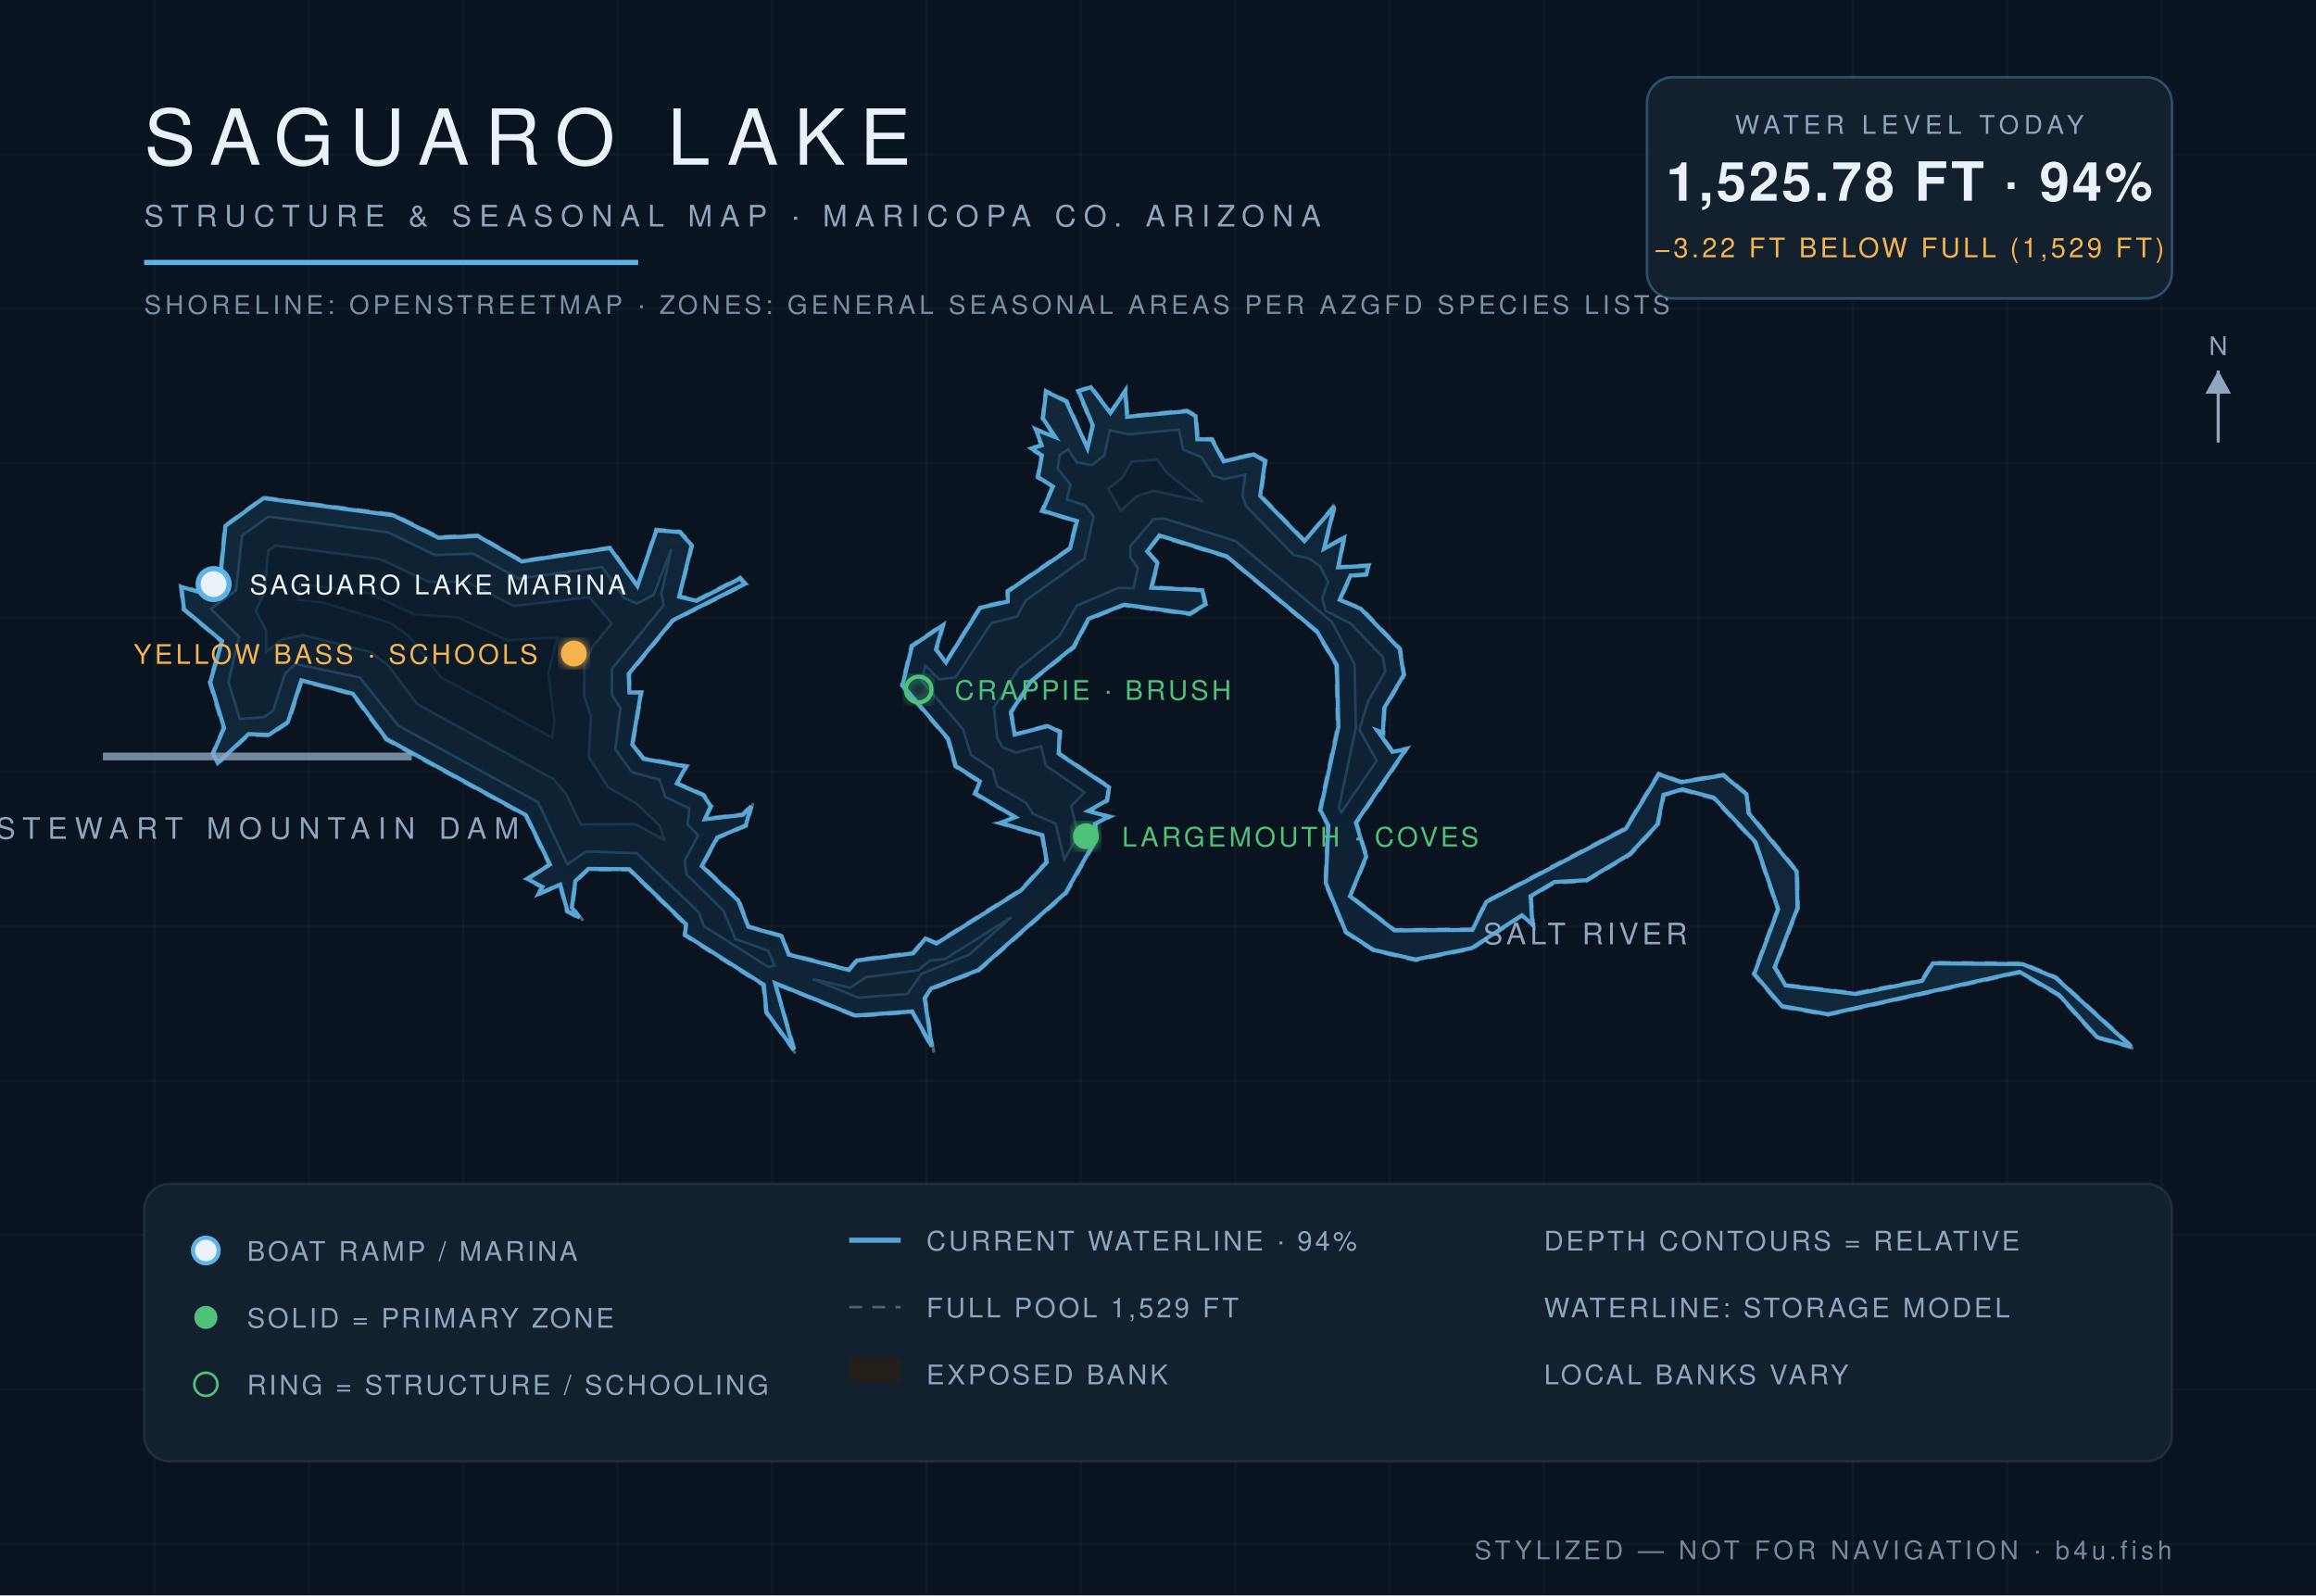
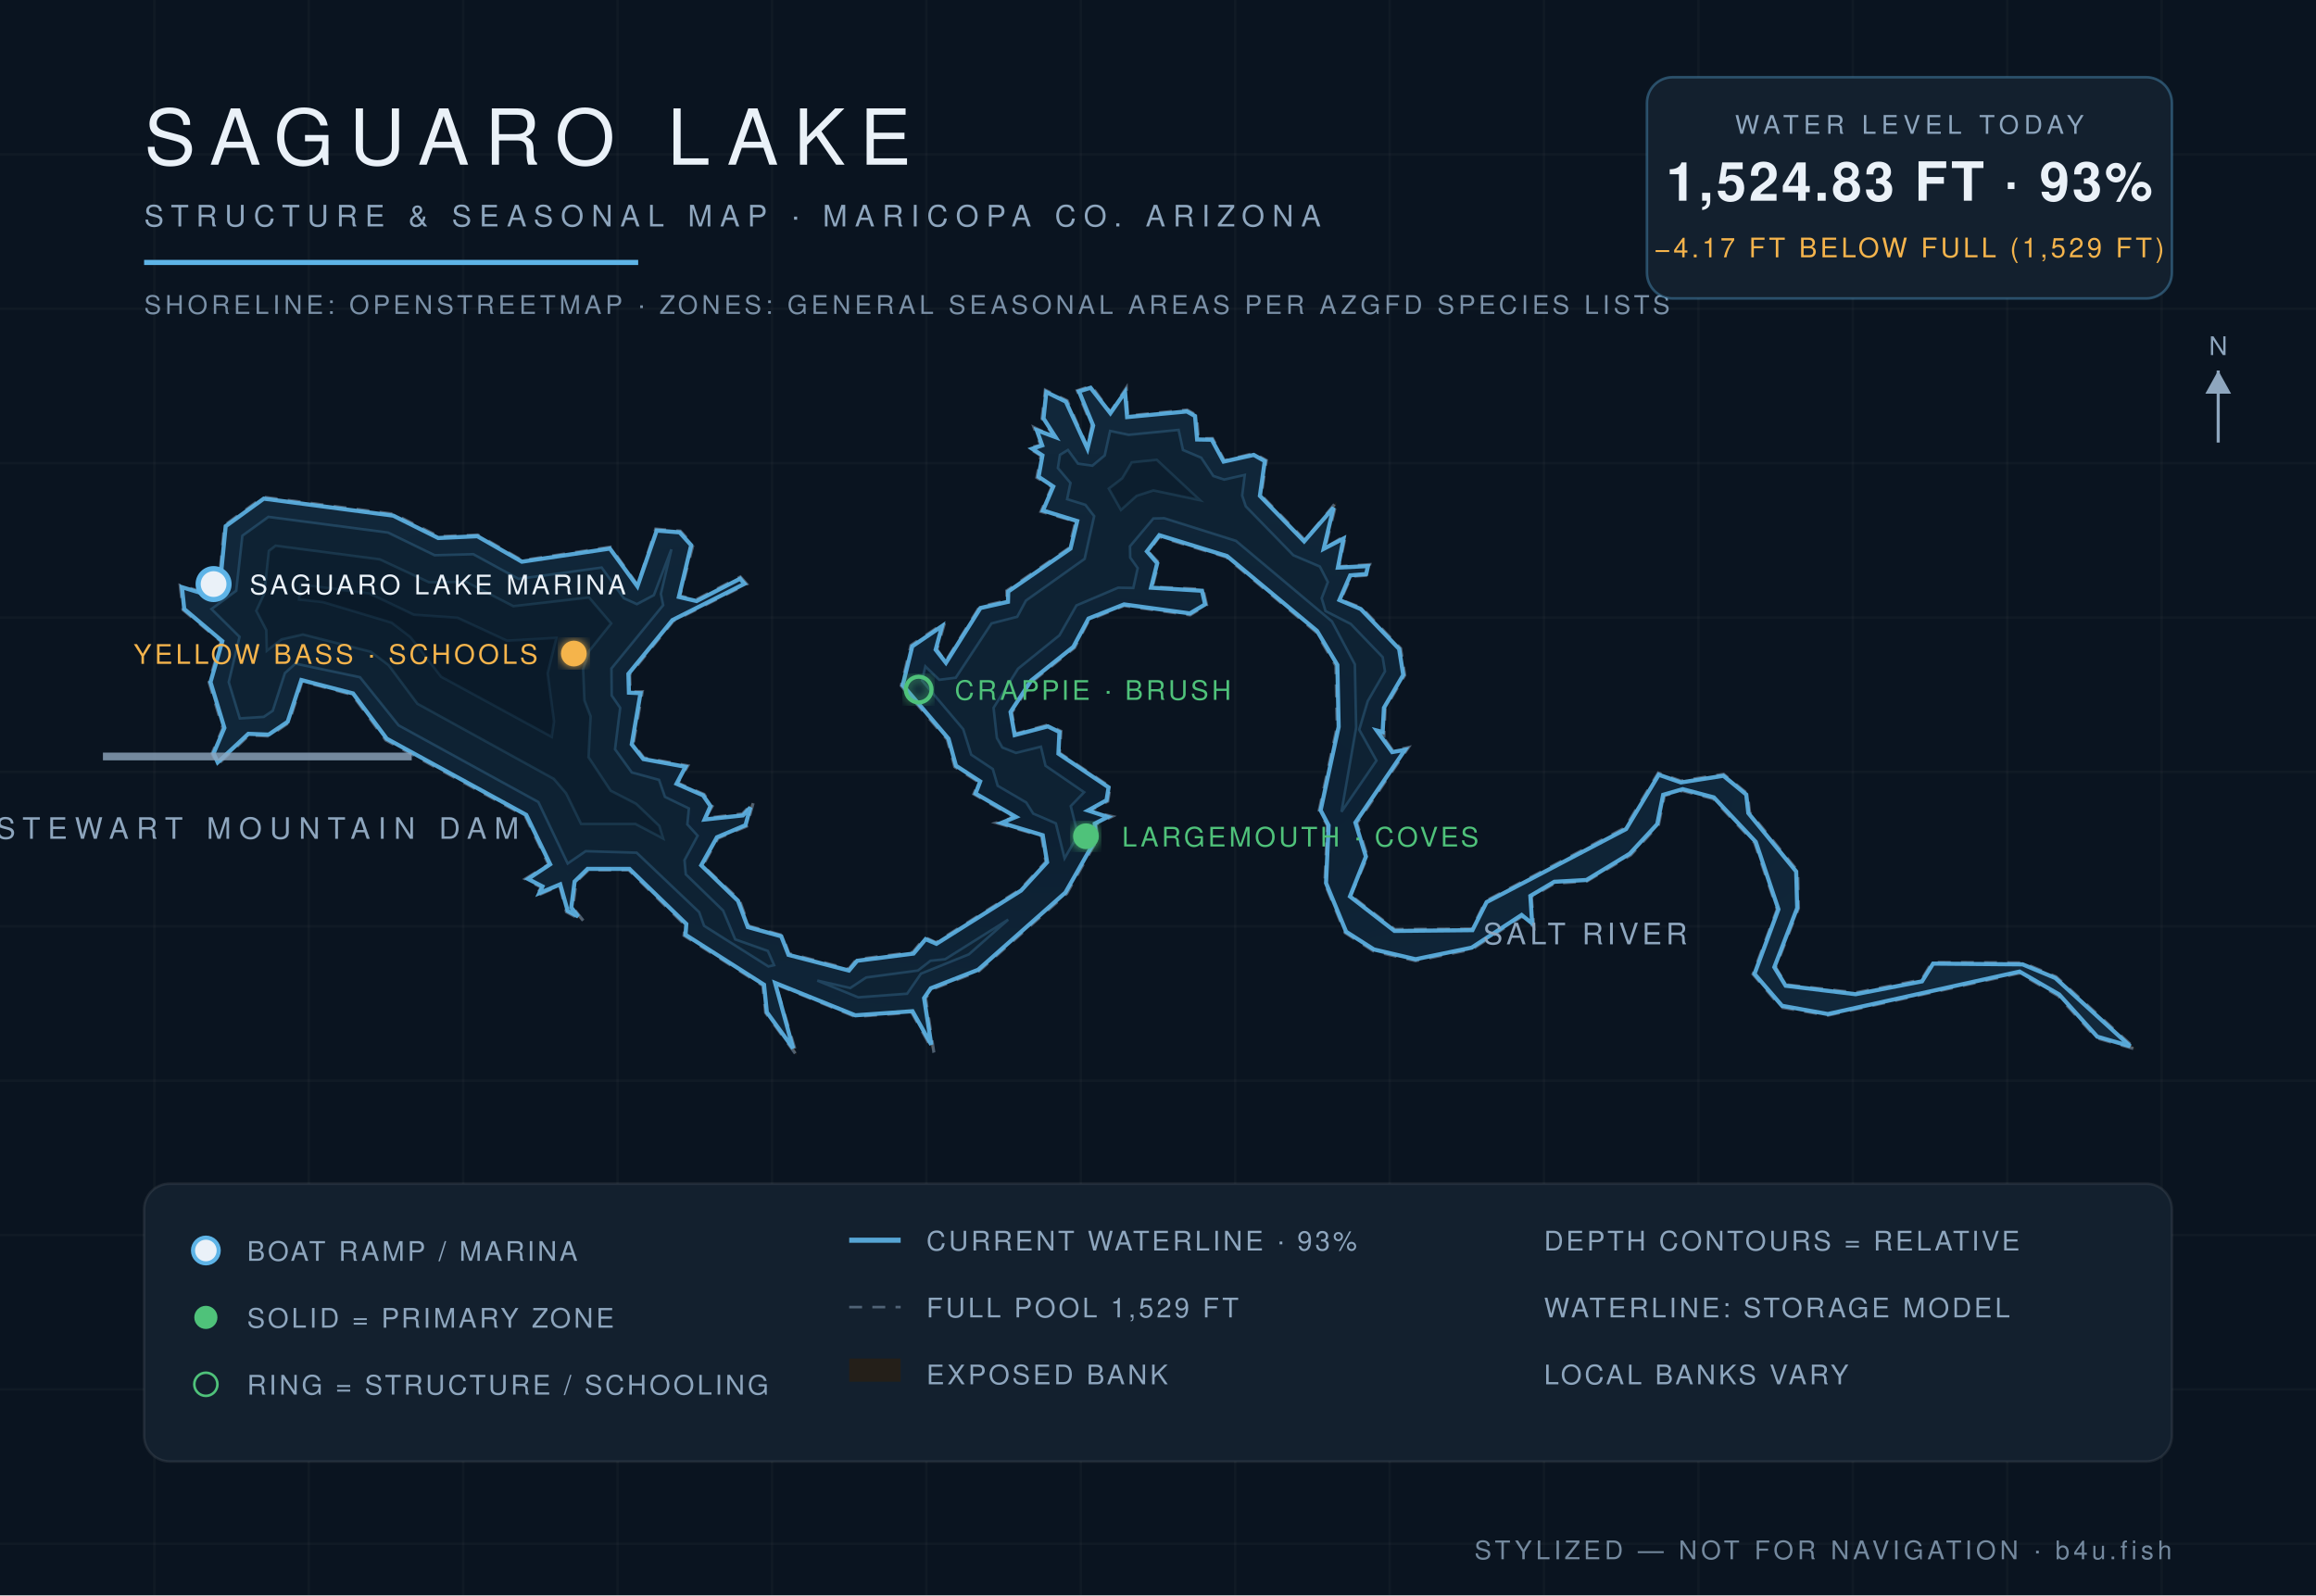
<svg xmlns="http://www.w3.org/2000/svg" viewBox="0 0 900 620" font-family="Helvetica,Arial,sans-serif">
  <defs>
    <radialGradient id="wg" cx="45%" cy="60%" r="80%">
      <stop offset="0%" stop-color="#0c1f31" />
      <stop offset="55%" stop-color="#102639" />
      <stop offset="100%" stop-color="#13293c" />
    </radialGradient>
    <filter id="glow">
      <feGaussianBlur stdDeviation="2.2" result="b" />
      <feMerge>
        <feMergeNode in="b" />
        <feMergeNode in="SourceGraphic" />
      </feMerge>
    </filter>
  </defs>
  <rect width="900" height="620" fill="#0a1420" />
  <g stroke="#ffffff" stroke-opacity="0.025">
    <line x1="60" y1="0" x2="60" y2="620" />
    <line x1="120" y1="0" x2="120" y2="620" />
    <line x1="180" y1="0" x2="180" y2="620" />
    <line x1="240" y1="0" x2="240" y2="620" />
    <line x1="300" y1="0" x2="300" y2="620" />
    <line x1="360" y1="0" x2="360" y2="620" />
    <line x1="420" y1="0" x2="420" y2="620" />
    <line x1="480" y1="0" x2="480" y2="620" />
    <line x1="540" y1="0" x2="540" y2="620" />
    <line x1="600" y1="0" x2="600" y2="620" />
    <line x1="660" y1="0" x2="660" y2="620" />
    <line x1="720" y1="0" x2="720" y2="620" />
    <line x1="780" y1="0" x2="780" y2="620" />
    <line x1="840" y1="0" x2="840" y2="620" />
    <line x1="0" y1="60" x2="900" y2="60" />
    <line x1="0" y1="120" x2="900" y2="120" />
    <line x1="0" y1="180" x2="900" y2="180" />
    <line x1="0" y1="240" x2="900" y2="240" />
    <line x1="0" y1="300" x2="900" y2="300" />
    <line x1="0" y1="360" x2="900" y2="360" />
    <line x1="0" y1="420" x2="900" y2="420" />
    <line x1="0" y1="480" x2="900" y2="480" />
    <line x1="0" y1="540" x2="900" y2="540" />
    <line x1="0" y1="600" x2="900" y2="600" />
  </g>
  <path d="M 524.9,348.0 L 531.4,332.9 L 527.3,319.9 L 547.3,290.5 L 541.3,291.8 L 535.6,283.8 L 537.8,285.6 L 538.3,275.3 L 545.9,262.4 L 544.3,252.0 L 529.1,236.2 L 521.0,233.1 L 525.1,224.0 L 531.3,223.6 L 532.3,219.4 L 520.3,220.2 L 522.9,208.1 L 514.9,213.0 L 519.4,195.0 L 507.1,209.9 L 490.1,192.5 L 492.1,178.9 L 487.3,176.2 L 475.8,179.0 L 471.2,170.4 L 465.7,170.5 L 465.0,161.4 L 461.3,159.3 L 438.2,161.6 L 437.7,150.7 L 431.5,160.1 L 424.1,150.0 L 418.6,151.8 L 424.3,165.5 L 422.6,173.8 L 414.7,155.7 L 406.2,151.6 L 404.9,162.7 L 409.7,169.8 L 401.8,166.1 L 404.4,173.0 L 399.7,174.1 L 404.5,177.1 L 402.9,185.6 L 408.8,189.2 L 404.5,198.8 L 418.0,202.7 L 415.4,213.0 L 391.2,229.6 L 391.3,233.4 L 380.7,235.8 L 367.4,257.2 L 364.1,252.4 L 367.1,242.0 L 354.0,250.8 L 350.2,266.5 L 368.1,287.4 L 371.0,298.0 L 380.4,304.0 L 378.4,308.6 L 394.2,317.7 L 387.2,319.8 L 404.7,324.9 L 406.4,334.9 L 396.5,345.7 L 363.7,366.3 L 359.5,364.3 L 354.7,370.1 L 332.8,372.9 L 329.8,376.6 L 306.6,370.6 L 304.0,363.5 L 291.0,359.9 L 287.3,349.7 L 273.1,336.4 L 279.0,325.8 L 290.2,321.1 L 292.8,311.7 L 288.5,316.3 L 274.1,318.0 L 276.8,313.3 L 273.6,308.7 L 263.4,304.3 L 267.3,297.6 L 250.2,294.5 L 246.1,289.1 L 249.6,268.8 L 244.9,268.9 L 244.7,262.2 L 261.6,241.4 L 290.2,227.0 L 287.7,224.2 L 270.6,233.0 L 264.2,231.6 L 269.3,211.8 L 264.4,206.4 L 254.8,205.6 L 247.8,227.4 L 237.2,212.6 L 202.9,217.8 L 185.7,207.9 L 170.5,208.5 L 153.0,199.8 L 102.3,193.2 L 87.2,204.2 L 85.1,226.5 L 78.8,230.1 L 70.0,227.5 L 71.1,237.0 L 85.9,249.3 L 81.2,265.1 L 86.6,283.0 L 82.4,292.8 L 84.5,297.2 L 96.8,285.7 L 104.6,286.1 L 112.3,280.8 L 117.4,264.8 L 136.9,270.0 L 149.9,287.6 L 204.1,317.1 L 213.2,336.0 L 204.1,341.6 L 210.4,344.9 L 208.0,348.4 L 217.5,344.2 L 220.1,354.4 L 226.8,358.0 L 222.6,352.7 L 223.9,342.7 L 228.7,338.1 L 244.3,338.1 L 266.2,359.5 L 265.8,363.6 L 296.4,383.0 L 297.5,393.6 L 309.7,410.3 L 301.4,382.5 L 332.3,395.1 L 354.3,393.5 L 362.9,409.0 L 359.7,387.9 L 362.2,384.5 L 380.4,377.4 L 414.5,347.3 L 426.5,326.1 L 425.9,320.4 L 432.2,317.3 L 423.3,315.2 L 430.5,311.4 L 431.4,305.8 L 411.7,292.6 L 412.3,284.2 L 407.3,281.7 L 394.6,285.2 L 393.2,276.9 L 401.1,264.9 L 417.6,251.7 L 423.2,240.9 L 436.8,235.4 L 462.5,239.0 L 468.9,235.1 L 467.5,229.0 L 447.8,228.1 L 450.3,218.7 L 446.2,214.4 L 450.5,208.6 L 476.5,216.5 L 511.4,245.6 L 519.1,258.7 L 519.6,282.5 L 512.6,315.0 L 515.8,320.8 L 514.8,343.3 L 522.7,362.5 L 533.7,369.6 L 550.1,373.4 L 572.1,368.9 L 591.5,356.1 L 596.1,360.3 L 595.1,348.6 L 604.1,343.3 L 616.6,342.5 L 633.7,332.3 L 644.5,320.6 L 646.8,309.2 L 653.8,307.3 L 665.7,310.4 L 681.8,327.5 L 690.6,353.4 L 681.2,378.6 L 692.2,391.5 L 710.3,394.6 L 784.7,378.2 L 799.8,387.0 L 814.7,403.4 L 830.0,407.8 L 799.0,379.6 L 786.1,374.2 L 750.8,374.0 L 746.7,380.8 L 721.1,385.8 L 694.2,382.7 L 690.0,376.0 L 698.9,353.0 L 698.6,338.5 L 679.9,315.7 L 679.1,308.5 L 669.8,300.9 L 653.2,303.5 L 644.4,300.4 L 631.5,321.7 L 577.3,350.2 L 572.0,361.0 L 542.0,361.2 L 524.9,348.0 Z" fill="#241f19" fill-opacity="0.9" stroke="#8ea6be" stroke-opacity="0.5" stroke-width="1.2" stroke-dasharray="5 4" />
-   <path d="M 524.6,348.3 L 541.9,361.6 L 572.2,361.4 L 577.6,350.5 L 631.8,322.1 L 644.6,300.9 L 653.2,304.0 L 669.7,301.3 L 678.7,308.7 L 679.5,316.0 L 698.2,338.7 L 698.5,352.9 L 689.6,376.0 L 693.9,383.0 L 721.1,386.3 L 746.9,381.2 L 751.1,374.4 L 786.0,374.7 L 798.8,380.0 L 828.3,406.8 L 814.9,403.1 L 800.1,386.6 L 784.8,377.7 L 710.3,394.2 L 692.4,391.0 L 681.7,378.5 L 691.0,353.4 L 682.2,327.3 L 666.0,310.0 L 653.8,306.8 L 646.4,308.9 L 644.1,320.4 L 633.4,331.9 L 616.5,342.1 L 604.0,342.8 L 594.8,348.3 L 595.5,359.3 L 591.4,355.7 L 571.9,368.5 L 550.1,372.9 L 533.8,369.2 L 523.0,362.2 L 515.2,343.2 L 516.2,320.8 L 513.1,314.9 L 520.1,282.5 L 519.5,258.5 L 511.7,245.3 L 476.7,216.2 L 450.5,208.1 L 445.8,214.3 L 449.8,218.8 L 447.4,228.4 L 467.2,229.4 L 468.4,234.9 L 462.4,238.5 L 436.8,235.0 L 423.0,240.5 L 417.2,251.4 L 400.8,264.6 L 392.8,276.8 L 394.3,285.5 L 407.2,282.2 L 411.8,284.4 L 411.4,292.9 L 431.0,306.0 L 430.1,311.1 L 422.9,315.2 L 430.9,317.4 L 425.5,320.2 L 426.0,326.0 L 414.1,347.0 L 380.2,377.0 L 361.8,384.2 L 359.3,387.9 L 362.1,406.7 L 354.5,393.1 L 332.4,394.7 L 301.2,382.1 L 308.5,408.0 L 297.9,393.5 L 296.8,382.7 L 266.2,363.3 L 266.6,359.2 L 244.5,337.8 L 228.6,337.7 L 223.6,342.4 L 222.2,352.7 L 225.2,356.6 L 220.5,354.1 L 217.7,343.8 L 209.3,347.4 L 210.8,344.7 L 205.0,341.6 L 213.7,336.0 L 204.4,316.8 L 150.2,287.2 L 137.1,269.6 L 117.1,264.4 L 111.9,280.6 L 104.5,285.6 L 96.6,285.3 L 84.6,296.5 L 82.8,292.8 L 87.1,282.9 L 81.7,265.1 L 86.3,249.2 L 71.5,236.8 L 70.5,228.1 L 78.8,230.5 L 85.4,226.8 L 87.6,204.4 L 102.4,193.6 L 152.9,200.3 L 170.4,209.0 L 185.6,208.3 L 202.8,218.2 L 237.0,213.0 L 247.7,227.8 L 255.1,206.1 L 264.2,206.8 L 268.8,211.9 L 263.9,231.9 L 270.7,233.5 L 287.6,224.8 L 289.5,226.9 L 261.4,241.1 L 244.3,261.9 L 244.6,269.1 L 249.1,269.2 L 245.7,289.3 L 250.0,294.9 L 266.6,297.9 L 263.0,304.5 L 273.3,309.0 L 276.2,313.3 L 273.9,318.4 L 288.7,316.7 L 291.9,313.3 L 289.8,320.8 L 278.7,325.5 L 272.7,336.6 L 286.9,350.0 L 290.8,360.2 L 303.7,363.8 L 306.5,371.0 L 329.9,377.0 L 333.0,373.3 L 354.9,370.5 L 359.6,364.8 L 363.9,366.7 L 396.8,346.0 L 406.8,335.1 L 405.1,324.6 L 388.7,319.8 L 394.6,317.6 L 379.0,308.4 L 380.8,303.7 L 371.4,297.7 L 368.5,287.2 L 350.7,266.3 L 354.4,251.1 L 366.4,243.0 L 363.7,252.4 L 367.6,257.5 L 380.9,236.2 L 391.6,233.8 L 391.7,229.8 L 415.8,213.2 L 418.5,202.5 L 405.1,198.5 L 409.2,189.1 L 403.4,185.4 L 404.9,177.0 L 400.8,174.3 L 404.8,173.1 L 402.6,167.0 L 410.1,169.9 L 405.3,162.6 L 406.5,152.2 L 414.3,156.0 L 422.6,174.2 L 424.7,165.4 L 419.1,152.0 L 423.9,150.5 L 431.5,160.5 L 437.3,152.0 L 438.0,162.0 L 461.3,159.8 L 464.6,161.7 L 465.3,170.7 L 470.9,170.8 L 475.5,179.3 L 487.2,176.6 L 491.6,179.2 L 489.7,192.7 L 506.9,210.3 L 518.5,196.8 L 514.5,213.3 L 522.3,209.0 L 520.0,220.5 L 531.8,219.9 L 531.0,223.2 L 524.8,223.7 L 520.6,233.1 L 528.8,236.6 L 543.9,252.2 L 545.5,262.3 L 537.9,275.2 L 537.4,284.7 L 535.2,283.9 L 541.1,292.2 L 546.3,291.2 L 526.9,319.7 L 530.9,332.9 L 524.6,348.3 Z" fill="url(#wg)" stroke="#5eb4e7" stroke-opacity="0.9" stroke-width="1.6" />
-   <path d="M 82.0,236.6 L 91.7,229.5 L 94.1,208.2 L 104.3,200.8 L 150.8,206.9 L 169.0,215.7 L 183.9,215.2 L 201.6,224.9 L 233.9,220.4 L 242.5,232.4 L 247.5,234.6 L 254.0,231.2 L 260.9,213.4 L 257.0,230.8 L 257.9,235.2 L 237.8,259.9 L 237.8,270.2 L 241.1,275.1 L 239.1,291.2 L 245.5,300.1 L 256.3,303.0 L 258.5,309.7 L 267.9,314.2 L 267.2,320.4 L 271.3,324.7 L 266.1,334.4 L 266.7,339.8 L 281.1,353.9 L 285.8,365.0 L 298.5,369.5 L 301.0,375.2 L 298.6,375.8 L 273.5,359.9 L 271.6,354.6 L 247.4,331.6 L 227.7,330.9 L 220.5,335.9 L 209.1,311.8 L 154.8,282.0 L 139.8,263.3 L 114.8,258.0 L 110.8,261.7 L 106.1,276.2 L 102.5,278.7 L 93.2,279.4 L 88.8,265.1 L 92.9,247.5 L 82.0,236.6 Z" fill="#0e2233" stroke="#5eb4e7" stroke-opacity="0.22" stroke-width="1" />
-   <path d="M 315.8,380.5 L 330.3,383.9 L 336.6,379.8 L 356.7,377.1 L 361.5,373.3 L 367.3,372.7 L 393.1,356.4 L 376.6,371.0 L 358.0,378.5 L 352.6,386.3 L 333.5,387.7 L 315.8,380.5 Z" fill="#0e2233" stroke="#5eb4e7" stroke-opacity="0.22" stroke-width="1" />
-   <path d="M 413.6,334.0 L 410.2,320.1 L 401.4,316.3 L 398.7,312.0 L 387.5,305.5 L 385.7,299.0 L 377.3,293.4 L 374.2,283.4 L 358.2,264.6 L 359.6,258.7 L 365.0,264.0 L 371.3,263.3 L 385.2,242.2 L 395.2,239.6 L 398.6,233.4 L 421.4,217.1 L 425.0,200.7 L 421.7,196.4 L 414.6,194.1 L 416.0,188.3 L 411.0,182.0 L 411.8,176.8 L 415.1,174.7 L 418.4,179.7 L 424.4,180.8 L 429.2,176.9 L 431.3,167.3 L 438.6,168.8 L 458.1,167.0 L 459.8,174.8 L 466.9,177.7 L 471.5,184.9 L 475.7,186.2 L 483.9,184.5 L 482.8,192.6 L 484.2,196.7 L 502.7,215.7 L 508.7,217.0 L 513.0,220.1 L 516.1,226.2 L 513.8,232.5 L 515.2,237.4 L 524.9,242.4 L 537.4,255.4 L 538.3,261.0 L 531.6,272.6 L 528.3,283.7 L 535.0,295.6 L 521.3,315.7 L 520.3,313.9 L 526.9,282.8 L 526.4,258.2 L 517.5,241.6 L 480.2,210.3 L 452.3,201.5 L 448.3,201.7 L 439.2,212.3 L 439.3,216.6 L 442.2,220.8 L 440.5,228.6 L 434.5,228.5 L 418.4,235.4 L 411.8,247.0 L 395.7,260.0 L 386.2,275.1 L 387.5,286.7 L 389.6,290.4 L 394.8,292.5 L 404.6,290.0 L 406.4,297.5 L 421.5,307.9 L 416.3,313.3 L 419.0,324.6 L 413.6,334.0 Z" fill="#0e2233" stroke="#5eb4e7" stroke-opacity="0.22" stroke-width="1" />
-   <path d="M 103.4,253.4 L 103.4,244.9 L 99.4,237.4 L 102.6,230.7 L 104.3,214.0 L 107.1,212.0 L 147.7,217.3 L 166.7,226.2 L 181.2,226.1 L 199.6,235.5 L 229.0,232.1 L 237.7,242.3 L 230.1,251.5 L 227.1,258.3 L 227.0,270.5 L 229.6,278.4 L 228.8,294.3 L 236.3,306.0 L 247.3,312.3 L 256.3,320.9 L 258.1,326.3 L 246.9,320.3 L 225.7,320.4 L 219.9,308.4 L 215.1,302.8 L 162.1,273.6 L 150.9,258.6 L 144.0,253.4 L 117.7,246.8 L 109.4,248.6 L 103.4,253.4 Z" fill="#0c1e2e" stroke="#5eb4e7" stroke-opacity="0.15" stroke-width="1" />
-   <path d="M 435.6,198.5 L 430.7,189.9 L 436.0,185.8 L 439.7,179.5 L 449.6,178.6 L 453.5,183.8 L 467.4,194.9 L 448.2,190.7 L 441.7,192.8 L 435.6,198.5 Z" fill="#0c1e2e" stroke="#5eb4e7" stroke-opacity="0.15" stroke-width="1" />
-   <path d="M 116.0,233.1 L 116.9,227.1 L 143.6,230.6 L 160.8,238.8 L 177.9,240.0 L 197.0,248.9 L 216.5,247.8 L 213.0,261.7 L 215.4,280.4 L 214.5,286.6 L 171.3,263.1 L 159.4,247.7 L 152.1,242.2 L 125.5,234.1 L 116.0,233.1 Z" fill="#0a1a29" stroke="#5eb4e7" stroke-opacity="0.1" stroke-width="1" />
+   <path d="M 524.6,348.4 L 541.9,361.8 L 572.2,361.5 L 577.7,350.6 L 631.9,322.2 L 644.6,301.1 L 653.2,304.1 L 669.7,301.5 L 678.6,308.8 L 679.4,316.0 L 698.0,338.7 L 698.4,352.9 L 689.5,375.9 L 693.9,383.1 L 721.1,386.4 L 746.9,381.4 L 751.2,374.5 L 786.0,374.8 L 798.7,380.1 L 827.8,406.6 L 815.0,402.9 L 800.2,386.5 L 784.8,377.6 L 710.3,394.1 L 692.5,390.9 L 681.8,378.5 L 691.1,353.4 L 682.3,327.2 L 666.0,309.9 L 653.9,306.7 L 646.3,308.9 L 644.0,320.3 L 633.3,331.8 L 616.5,342.0 L 604.0,342.7 L 594.7,348.2 L 595.4,358.9 L 591.3,355.6 L 571.9,368.3 L 550.1,372.8 L 533.9,369.0 L 523.1,362.1 L 515.3,343.2 L 516.3,320.8 L 513.2,314.9 L 520.2,282.5 L 519.7,258.4 L 511.8,245.2 L 476.8,216.1 L 450.5,208.0 L 445.7,214.3 L 449.7,218.9 L 447.3,228.4 L 467.1,229.6 L 468.3,234.9 L 462.4,238.4 L 436.8,234.9 L 423.0,240.4 L 417.1,251.4 L 400.7,264.5 L 392.7,276.7 L 394.3,285.7 L 407.2,282.3 L 411.7,284.5 L 411.3,292.9 L 430.8,306.0 L 430.0,311.0 L 422.8,315.0 L 430.5,317.5 L 425.4,320.1 L 425.9,326.0 L 414.0,346.9 L 380.1,376.9 L 361.7,384.1 L 359.1,387.9 L 361.9,406.0 L 354.6,393.0 L 332.4,394.6 L 301.2,382.0 L 308.2,407.4 L 298.0,393.4 L 296.9,382.7 L 266.4,363.3 L 266.7,359.1 L 244.6,337.7 L 228.3,337.7 L 223.3,342.6 L 222.0,352.7 L 224.7,356.2 L 220.6,354.0 L 217.7,343.7 L 209.6,347.1 L 210.8,344.5 L 205.2,341.6 L 213.8,335.9 L 204.5,316.7 L 150.3,287.1 L 137.2,269.5 L 117.1,264.3 L 111.8,280.5 L 104.4,285.5 L 96.5,285.2 L 84.6,296.3 L 83.0,292.8 L 87.2,282.9 L 81.8,265.1 L 86.4,249.2 L 71.6,236.7 L 70.7,228.2 L 78.9,230.7 L 85.5,226.9 L 87.7,204.5 L 102.5,193.8 L 152.8,200.4 L 170.3,209.1 L 185.5,208.4 L 202.8,218.3 L 237.0,213.2 L 247.7,227.9 L 255.2,206.2 L 264.1,206.9 L 268.6,211.9 L 263.8,232.0 L 270.7,233.6 L 287.6,224.9 L 289.3,226.9 L 261.3,241.0 L 244.2,261.9 L 244.4,269.2 L 248.9,269.4 L 245.5,289.3 L 250.0,295.0 L 266.4,298.0 L 262.9,304.6 L 273.2,309.1 L 276.1,313.3 L 273.8,318.5 L 288.7,316.9 L 291.6,313.8 L 289.7,320.7 L 278.6,325.4 L 272.5,336.3 L 286.8,350.1 L 290.6,360.3 L 303.6,363.9 L 306.4,371.1 L 329.9,377.2 L 333.1,373.4 L 355.0,370.6 L 359.7,365.0 L 363.9,366.8 L 396.8,346.1 L 406.9,335.1 L 405.2,324.6 L 389.2,319.8 L 394.8,317.5 L 379.1,308.4 L 380.9,303.7 L 371.5,297.6 L 368.6,287.1 L 350.8,266.3 L 354.5,251.2 L 366.1,243.3 L 363.6,252.5 L 367.6,257.6 L 381.0,236.3 L 391.7,233.9 L 391.8,229.9 L 416.0,213.2 L 418.6,202.5 L 405.3,198.4 L 409.3,189.1 L 403.6,185.3 L 405.1,177.0 L 401.1,174.4 L 405.0,173.1 L 402.9,167.2 L 410.2,169.9 L 405.5,162.6 L 406.6,152.4 L 414.2,156.1 L 422.6,174.4 L 424.8,165.4 L 419.3,152.1 L 423.8,150.7 L 431.5,160.6 L 437.2,152.4 L 438.0,162.1 L 461.2,159.9 L 464.4,161.7 L 465.2,170.8 L 470.9,170.9 L 475.5,179.4 L 487.2,176.8 L 491.5,179.2 L 489.6,192.7 L 506.8,210.4 L 518.2,197.3 L 514.4,213.3 L 522.1,209.3 L 519.9,220.6 L 531.6,220.0 L 530.9,223.1 L 524.7,223.6 L 520.5,233.2 L 528.8,236.7 L 543.7,252.2 L 545.3,262.3 L 537.8,275.1 L 537.3,284.5 L 535.0,283.9 L 541.0,292.3 L 546.0,291.4 L 526.7,319.7 L 530.8,332.9 L 524.6,348.4 Z" fill="url(#wg)" stroke="#5eb4e7" stroke-opacity="0.9" stroke-width="1.6" />
+   <path d="M 82.2,236.7 L 91.8,229.6 L 94.2,208.2 L 104.3,200.9 L 150.8,207.0 L 168.9,215.8 L 183.9,215.4 L 201.5,225.0 L 233.8,220.6 L 242.4,232.5 L 247.5,234.8 L 254.1,231.3 L 260.9,213.5 L 256.8,230.8 L 257.7,235.2 L 237.6,259.8 L 237.7,270.3 L 241.0,275.1 L 239.0,291.2 L 245.5,300.2 L 256.1,303.1 L 258.4,309.7 L 267.7,314.2 L 267.1,320.4 L 271.1,324.8 L 266.0,334.3 L 266.5,339.8 L 281.0,353.9 L 285.7,365.1 L 298.4,369.6 L 300.8,375.1 L 298.6,375.6 L 273.6,359.8 L 271.7,354.5 L 247.4,331.4 L 227.6,330.8 L 220.6,335.6 L 209.2,311.7 L 154.9,281.9 L 139.9,263.2 L 114.8,257.9 L 110.7,261.6 L 106.0,276.2 L 102.5,278.6 L 93.2,279.2 L 88.9,265.1 L 93.1,247.5 L 82.2,236.7 Z" fill="#0e2233" stroke="#5eb4e7" stroke-opacity="0.22" stroke-width="1" />
+   <path d="M 317.6,381.1 L 330.4,384.0 L 336.6,379.9 L 356.7,377.2 L 361.6,373.4 L 367.3,372.8 L 391.8,357.4 L 376.5,370.9 L 357.9,378.4 L 352.5,386.2 L 333.5,387.6 L 317.6,381.1 Z" fill="#0e2233" stroke="#5eb4e7" stroke-opacity="0.22" stroke-width="1" />
+   <path d="M 413.7,333.6 L 410.3,320.0 L 401.5,316.2 L 398.8,311.9 L 387.7,305.4 L 385.8,298.9 L 377.4,293.3 L 374.3,283.4 L 358.3,264.5 L 359.6,259.0 L 365.0,264.2 L 371.4,263.4 L 385.3,242.3 L 395.3,239.7 L 398.7,233.4 L 421.5,217.2 L 425.2,200.6 L 421.8,196.2 L 414.7,194.0 L 416.0,187.7 L 411.1,181.9 L 411.9,176.8 L 415.0,174.9 L 418.9,180.2 L 424.5,181.0 L 429.3,177.0 L 431.4,167.5 L 438.6,169.0 L 458.0,167.1 L 459.7,174.9 L 466.8,177.9 L 471.5,185.0 L 475.7,186.4 L 483.7,184.6 L 482.7,192.6 L 484.1,196.8 L 502.6,215.8 L 512.9,220.2 L 516.0,226.2 L 513.6,232.5 L 515.1,237.5 L 524.9,242.5 L 537.3,255.4 L 538.2,260.9 L 531.5,272.5 L 528.2,283.6 L 534.9,295.6 L 521.3,315.5 L 527.0,282.8 L 526.5,258.2 L 517.6,241.5 L 480.3,210.2 L 452.4,201.4 L 448.2,201.5 L 439.1,212.3 L 439.2,216.7 L 442.1,220.8 L 440.4,228.5 L 434.5,228.4 L 418.3,235.3 L 411.7,246.9 L 395.6,259.9 L 386.1,275.1 L 387.4,286.8 L 389.5,290.5 L 394.8,292.6 L 404.5,290.2 L 406.3,297.6 L 421.3,307.9 L 416.1,313.3 L 418.9,324.5 L 413.7,333.6 Z" fill="#0e2233" stroke="#5eb4e7" stroke-opacity="0.22" stroke-width="1" />
+   <path d="M 103.7,252.9 L 103.5,244.9 L 99.6,237.4 L 102.7,230.7 L 104.5,214.1 L 107.1,212.1 L 147.6,217.4 L 166.7,226.3 L 181.2,226.2 L 199.5,235.6 L 228.9,232.2 L 237.5,242.3 L 229.0,252.9 L 226.6,260.0 L 227.1,272.2 L 229.5,278.4 L 228.7,294.3 L 237.3,307.3 L 247.2,312.4 L 256.2,321.0 L 257.7,325.9 L 246.9,320.2 L 225.8,320.2 L 220.0,308.3 L 215.2,302.7 L 162.2,273.5 L 151.0,258.5 L 144.1,253.3 L 117.7,246.6 L 109.4,248.5 L 103.7,252.9 Z" fill="#0c1e2e" stroke="#5eb4e7" stroke-opacity="0.15" stroke-width="1" />
+   <path d="M 435.6,198.2 L 430.9,189.9 L 436.1,185.9 L 439.8,179.7 L 449.5,178.7 L 466.3,194.4 L 448.2,190.6 L 441.7,192.7 L 435.6,198.2 Z" fill="#0c1e2e" stroke="#5eb4e7" stroke-opacity="0.15" stroke-width="1" />
+   <path d="M 116.2,233.0 L 117.0,227.2 L 143.6,230.7 L 160.8,238.9 L 177.8,240.1 L 197.0,249.0 L 216.2,247.9 L 212.8,261.7 L 215.3,280.4 L 214.4,286.4 L 171.4,263.0 L 159.5,247.6 L 152.2,242.0 L 125.5,234.0 L 116.2,233.0 Z" fill="#0a1a29" stroke="#5eb4e7" stroke-opacity="0.1" stroke-width="1" />
  <text x="616" y="367" fill="#8ea6be" font-size="11.5" letter-spacing="1.6" text-anchor="middle">SALT RIVER</text>
  <line x1="40" y1="294" x2="160" y2="294" stroke="#8ea6be" stroke-width="3" stroke-opacity="0.8" />
  <text x="100" y="326" fill="#8ea6be" font-size="11.5" letter-spacing="3" text-anchor="middle">STEWART MOUNTAIN DAM</text>
  <circle cx="83" cy="227" r="6" fill="#eaf1f8" stroke="#5eb4e7" stroke-width="2" />
  <text x="97" y="231" fill="#eaf1f8" font-size="10.5" letter-spacing="1.2" text-anchor="start">SAGUARO LAKE MARINA</text>
  <circle cx="223" cy="254" r="5" fill="#f5b44c" filter="url(#glow)" />
  <text x="209" y="258" fill="#f5b44c" font-size="10.5" letter-spacing="1.2" text-anchor="end">YELLOW BASS · SCHOOLS</text>
  <circle cx="422" cy="325" r="5" fill="#4fc27a" filter="url(#glow)" />
  <text x="436" y="329" fill="#4fc27a" font-size="10.5" letter-spacing="1.2" text-anchor="start">LARGEMOUTH · COVES</text>
  <circle cx="357" cy="268" r="5" fill="none" stroke="#4fc27a" stroke-width="1.6" filter="url(#glow)" />
  <text x="371" y="272" fill="#4fc27a" font-size="10.5" letter-spacing="1.2" text-anchor="start">CRAPPIE · BRUSH</text>
  <text x="56" y="64" fill="#eaf1f8" font-size="30" letter-spacing="6" font-weight="300">SAGUARO LAKE</text>
  <text x="56" y="88" fill="#8ea6be" font-size="11.5" letter-spacing="3">STRUCTURE &amp; SEASONAL MAP · MARICOPA CO. ARIZONA</text>
  <line x1="56" y1="102" x2="248" y2="102" stroke="#5eb4e7" stroke-width="2" />
  <text x="56" y="122" fill="#8ea6be" font-size="10" letter-spacing="1.5" opacity="0.85">SHORELINE: OPENSTREETMAP · ZONES: GENERAL SEASONAL AREAS PER AZGFD SPECIES LISTS</text>
  <g>
    <rect x="640" y="30" width="204" height="86" rx="10" fill="#13202e" stroke="#5eb4e7" stroke-opacity="0.35" />
    <text x="742" y="52" fill="#8ea6be" font-size="10" letter-spacing="2" text-anchor="middle">WATER LEVEL TODAY</text>
-     <text x="742" y="78" fill="#eaf1f8" font-size="21" letter-spacing="1" text-anchor="middle" font-weight="600">1,525.78 FT · 94%</text>
-     <text x="742" y="100" fill="#f5b44c" font-size="10.5" letter-spacing="1.2" text-anchor="middle">−3.22 FT BELOW FULL (1,529 FT)</text>
+     <text x="742" y="78" fill="#eaf1f8" font-size="21" letter-spacing="1" text-anchor="middle" font-weight="600">1,524.83 FT · 93%</text>
+     <text x="742" y="100" fill="#f5b44c" font-size="10.5" letter-spacing="1.2" text-anchor="middle">−4.17 FT BELOW FULL (1,529 FT)</text>
  </g>
  <g font-size="10.5" letter-spacing="1.1">
    <rect x="56" y="460" width="788" height="108" rx="10" fill="#13202e" stroke="#ffffff" stroke-opacity="0.08" />
    <circle cx="80" cy="486" r="5" fill="#eaf1f8" stroke="#5eb4e7" stroke-width="1.6" />
    <text x="96" y="490" fill="#8ea6be">BOAT RAMP / MARINA</text>
    <circle cx="80" cy="512" r="4.5" fill="#4fc27a" />
    <text x="96" y="516" fill="#8ea6be">SOLID = PRIMARY ZONE</text>
    <circle cx="80" cy="538" r="4.5" fill="none" stroke="#4fc27a" />
    <text x="96" y="542" fill="#8ea6be">RING = STRUCTURE / SCHOOLING</text>
    <line x1="330" y1="482" x2="350" y2="482" stroke="#5eb4e7" stroke-opacity="0.9" stroke-width="2" />
-     <text x="360" y="486" fill="#8ea6be">CURRENT WATERLINE · 94%</text>
+     <text x="360" y="486" fill="#8ea6be">CURRENT WATERLINE · 93%</text>
    <line x1="330" y1="508" x2="350" y2="508" stroke="#8ea6be" stroke-opacity="0.5" stroke-dasharray="5 4" />
    <text x="360" y="512" fill="#8ea6be">FULL POOL 1,529 FT</text>
    <rect x="330" y="528" width="20" height="9" fill="#241f19" />
    <text x="360" y="538" fill="#8ea6be">EXPOSED BANK</text>
    <text x="600" y="486" fill="#8ea6be">DEPTH CONTOURS = RELATIVE</text>
    <text x="600" y="512" fill="#8ea6be">WATERLINE: STORAGE MODEL</text>
    <text x="600" y="538" fill="#8ea6be">LOCAL BANKS VARY</text>
  </g>
  <text x="844" y="606" fill="#8ea6be" font-size="10" letter-spacing="1.5" text-anchor="end" opacity="0.8">STYLIZED — NOT FOR NAVIGATION · b4u.fish</text>
  <g transform="translate(862,158)" stroke="#8ea6be" fill="#8ea6be">
    <line x1="0" y1="14" x2="0" y2="-14" stroke-width="1.2" />
    <path d="M 0,-14 l 5,9 h -10 z" stroke="none" />
    <text x="0" y="-20" font-size="10" text-anchor="middle" stroke="none">N</text>
  </g>
</svg>
